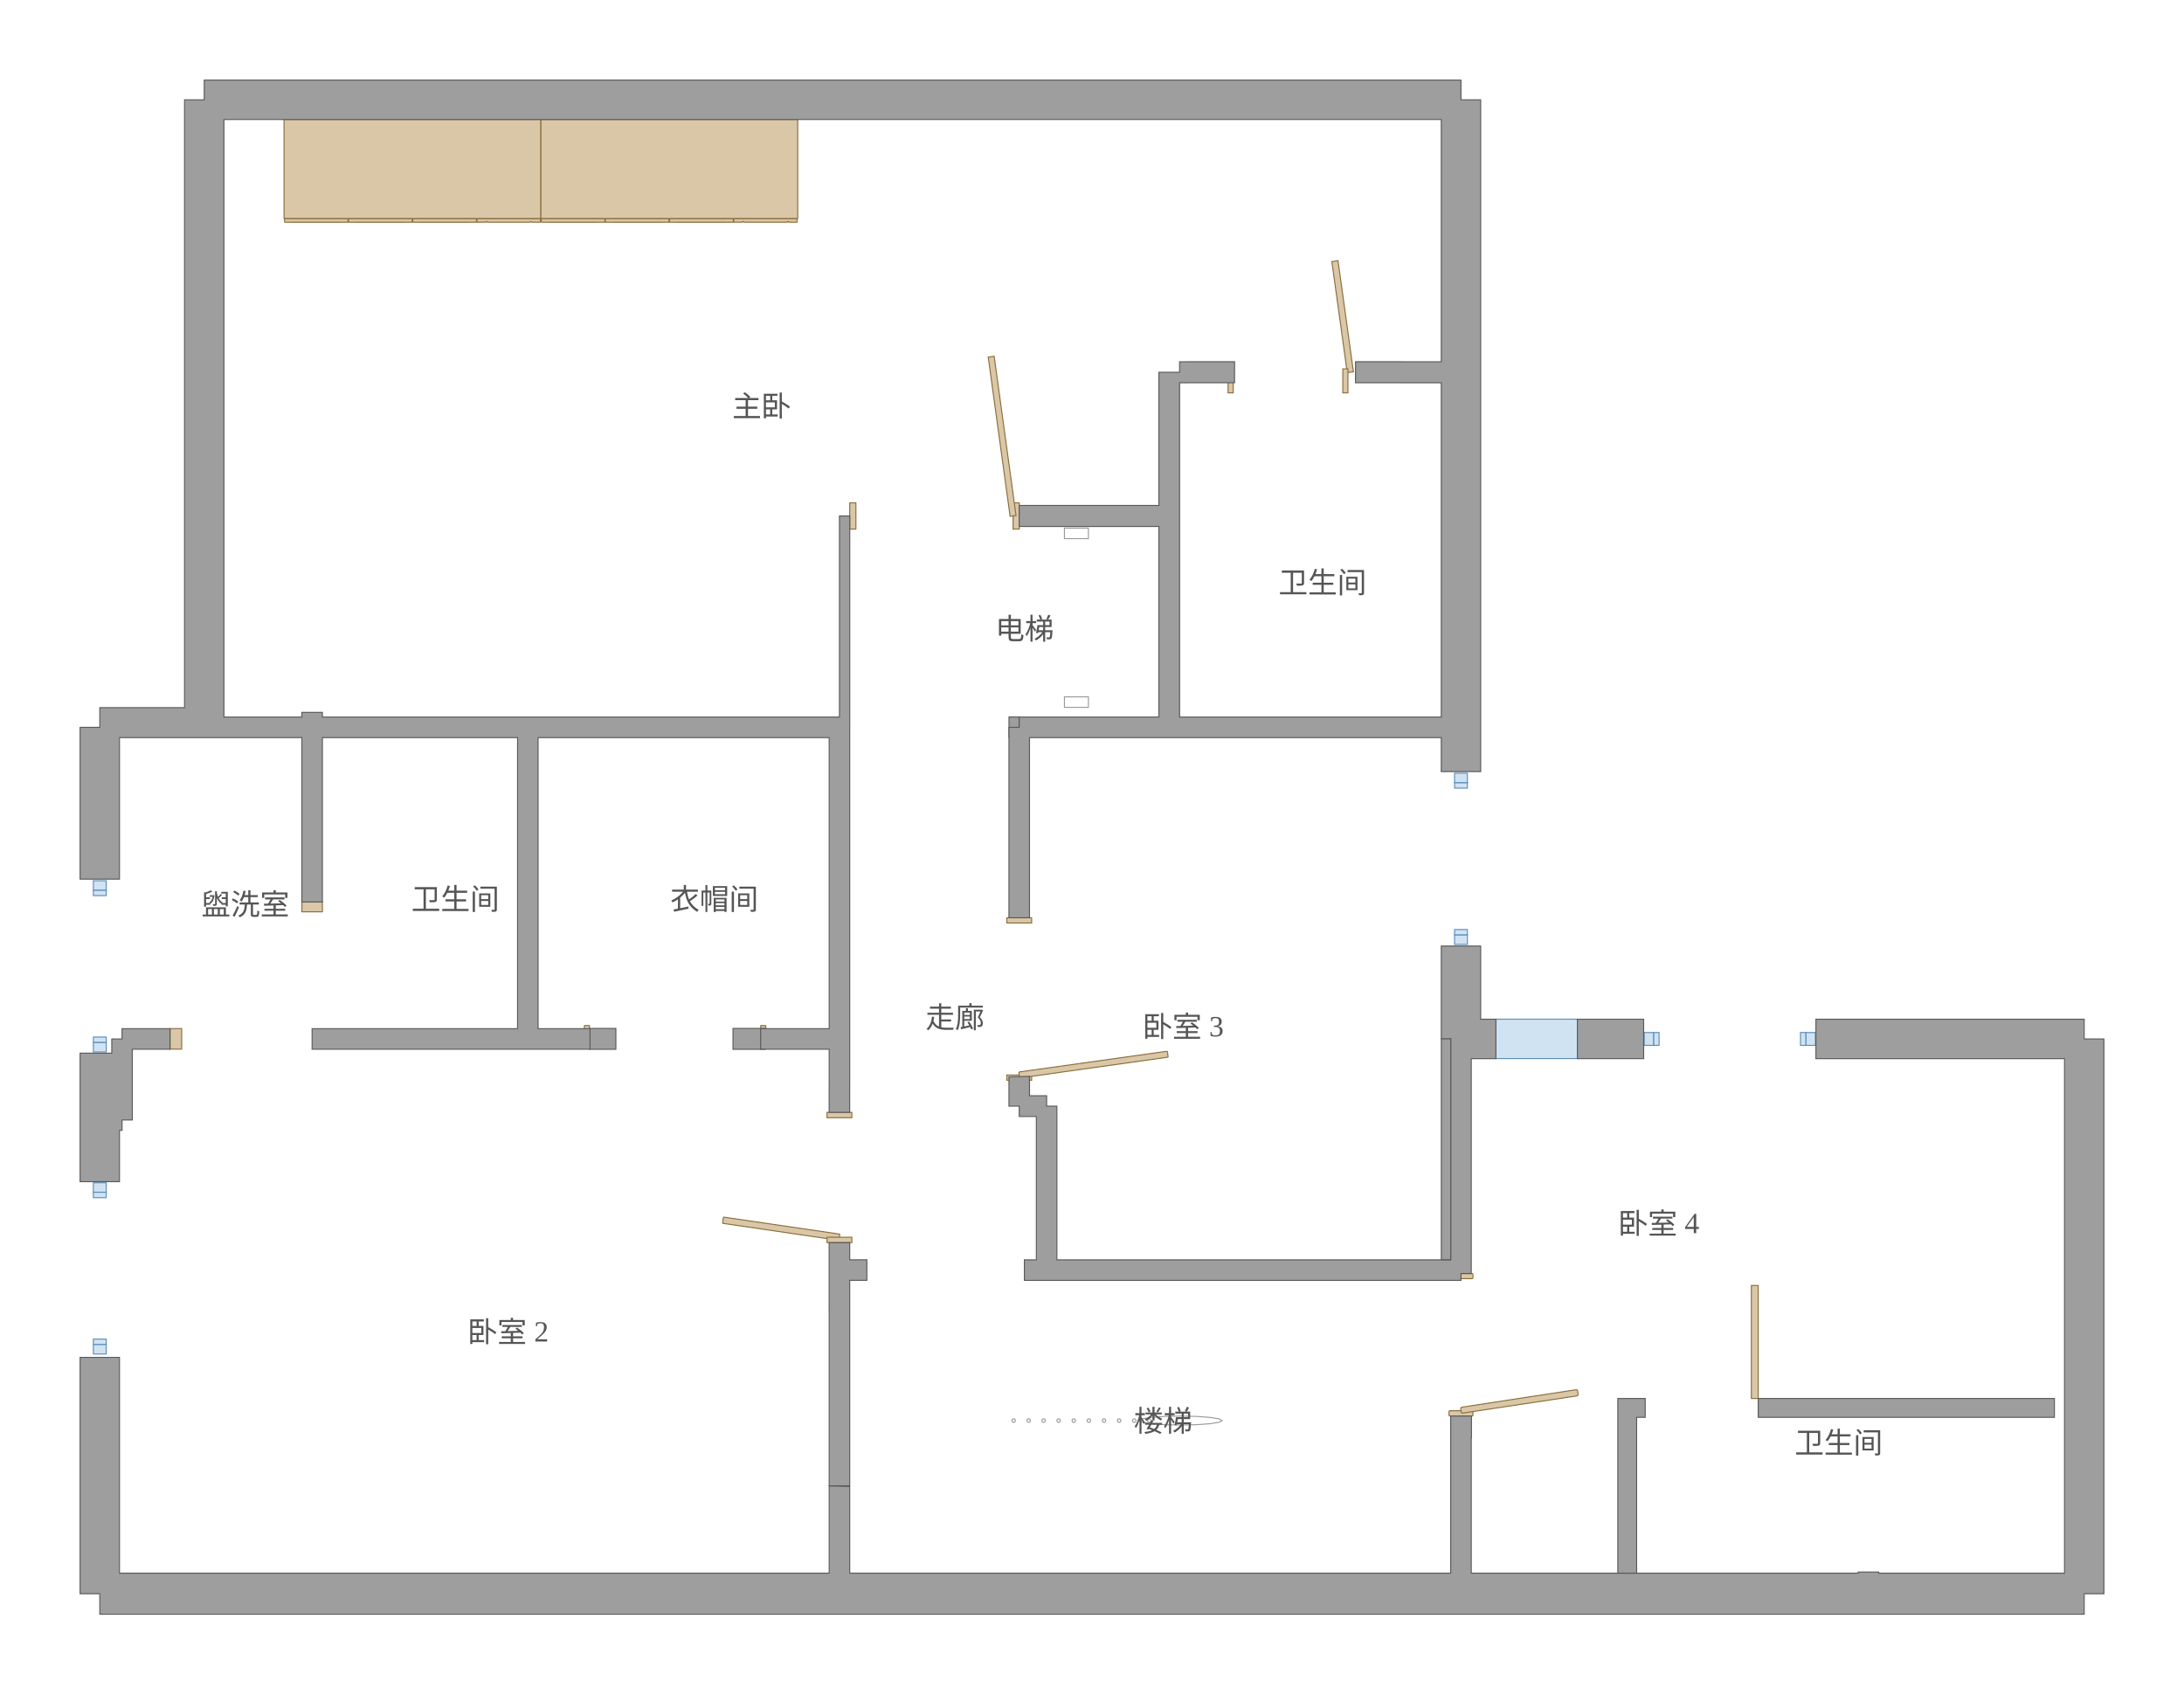
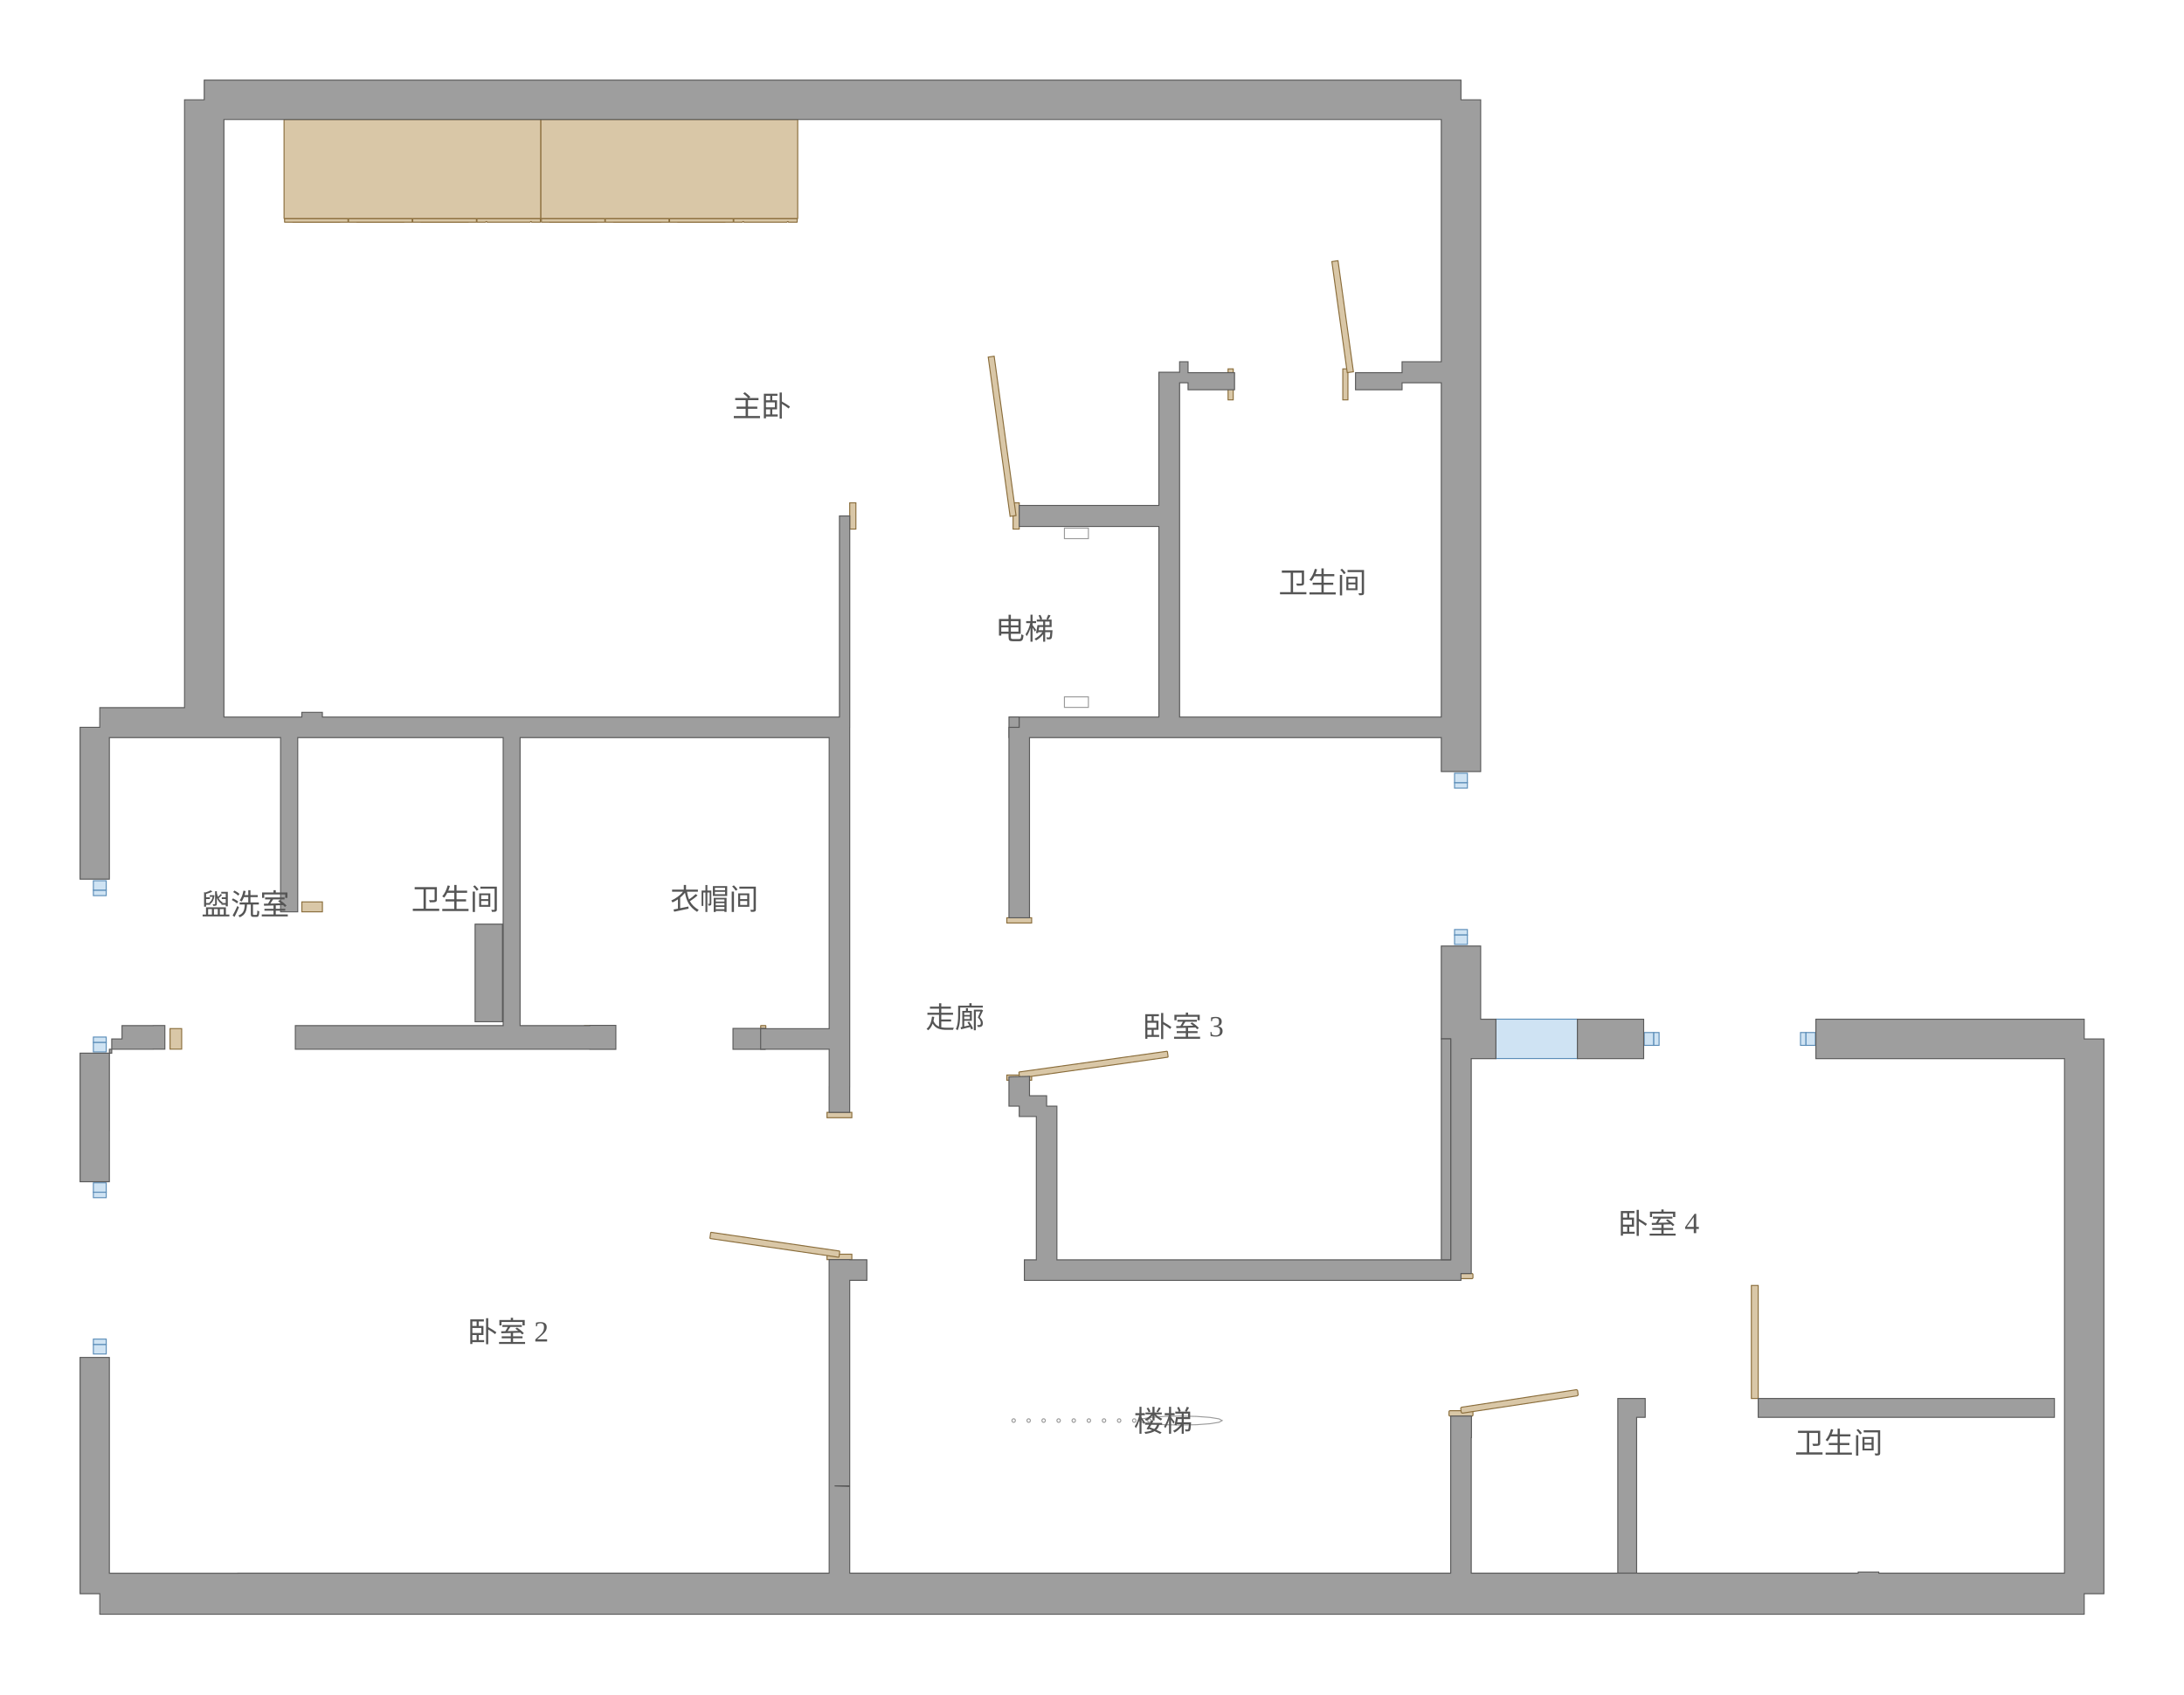
<svg xmlns="http://www.w3.org/2000/svg" viewBox="2006416 663074 8179170 6344652" data-floor="FF" data-units="slide EMU">
  <g class="stair" fill="none" stroke="#9a9a9a" stroke-width="3810" fill-rule="evenodd">
    <path data-name="墙_Landing_Guard" d="M6537863 5994324 L6571654 5988874 L6583517 5982463 L6571654 5976051 L6537863 5970602 L6487271 5966947 L6427574 5965666 L6367877 5966947 L6317283 5970602 L6283492 5976051 L6271566 5982463 L6283492 5988874 L6317283 5994324 L6367877 5997978 L6427574 5999261 L6487271 5997978 Z" />
    <path data-name="墙_Landing_Baluster.009" d="M5798092 5987208 L5796681 5985027 L5796233 5982463 L5796681 5979898 L5798092 5977718 L5800208 5976244 L5802644 5975732 L5805081 5976244 L5807196 5977718 L5808544 5979898 L5809056 5982463 L5808544 5985027 L5807196 5987208 L5805081 5988682 L5802644 5989195 L5800208 5988682 Z" />
    <path data-name="墙_Landing_Baluster.010" d="M5854198 5987208 L5852852 5985027 L5852338 5982463 L5852852 5979898 L5854198 5977718 L5856314 5976244 L5858750 5975732 L5861188 5976244 L5863304 5977718 L5864650 5979898 L5865163 5982463 L5864650 5985027 L5863304 5987208 L5861188 5988682 L5858750 5989195 L5856314 5988682 Z" />
    <path data-name="墙_Landing_Baluster.011" d="M5910304 5987208 L5908958 5985027 L5908444 5982463 L5908958 5979898 L5910304 5977718 L5912421 5976244 L5914857 5975732 L5917294 5976244 L5919409 5977718 L5920756 5979898 L5921269 5982463 L5920756 5985027 L5919409 5987208 L5917294 5988682 L5914857 5989195 L5912421 5988682 Z" />
    <path data-name="墙_Landing_Baluster.012" d="M5966474 5987208 L5965064 5985027 L5964552 5982463 L5965064 5979898 L5966474 5977718 L5968592 5976244 L5971028 5975732 L5973528 5976244 L5975645 5977718 L5976991 5979898 L5977504 5982463 L5976991 5985027 L5975645 5987208 L5973528 5988682 L5971028 5989195 L5968592 5988682 Z" />
    <path data-name="墙_Landing_Baluster.013" d="M6023094 5987208 L6021683 5985027 L6021171 5982463 L6021683 5979898 L6023094 5977718 L6025211 5976244 L6027647 5975732 L6030147 5976244 L6032264 5977718 L6033675 5979898 L6034124 5982463 L6033675 5985027 L6032264 5987208 L6030147 5988682 L6027647 5989195 L6025211 5988682 Z" />
    <path data-name="墙_Landing_Baluster.014" d="M6079713 5987208 L6078304 5985027 L6077853 5982463 L6078304 5979898 L6079713 5977718 L6081830 5976244 L6084267 5975732 L6086768 5976244 L6088883 5977718 L6090294 5979898 L6090743 5982463 L6090294 5985027 L6088883 5987208 L6086768 5988682 L6084267 5989195 L6081830 5988682 Z" />
    <path data-name="墙_Landing_Baluster.015" d="M6136332 5987208 L6134923 5985027 L6134473 5982463 L6134923 5979898 L6136332 5977718 L6138450 5976244 L6140949 5975732 L6143387 5976244 L6145503 5977718 L6146914 5979898 L6147426 5982463 L6146914 5985027 L6145503 5987208 L6143387 5988682 L6140949 5989195 L6138450 5988682 Z" />
    <path data-name="墙_Landing_Baluster.016" d="M6192952 5987208 L6191606 5985027 L6191092 5982463 L6191606 5979898 L6192952 5977718 L6195069 5976244 L6197568 5975732 L6200006 5976244 L6202122 5977718 L6203533 5979898 L6204045 5982463 L6203533 5985027 L6202122 5987208 L6200006 5988682 L6197568 5989195 L6195069 5988682 Z" />
    <path data-name="墙_Landing_Baluster.017" d="M6249636 5987208 L6248225 5985027 L6247713 5982463 L6248225 5979898 L6249636 5977718 L6251688 5976244 L6254188 5975732 L6256689 5976244 L6258741 5977718 L6260152 5979898 L6260664 5982463 L6260152 5985027 L6258741 5987208 L6256689 5988682 L6254188 5989195 L6251688 5988682 Z" />
    <path data-name="墙_Landing_Baluster.018" d="M6306255 5987208 L6304844 5985027 L6304332 5982463 L6304844 5979898 L6306255 5977718 L6308307 5976244 L6310807 5975732 L6313308 5976244 L6315361 5977718 L6316772 5979898 L6317283 5982463 L6316772 5985027 L6315361 5987208 L6313308 5988682 L6310807 5989195 L6308307 5988682 Z" />
    <path data-name="墙_Lift_Guide_Duo_-1" d="M6082535 2640628 L6082535 2680059 L5992764 2680059 L5992764 2640628 Z" />
    <path data-name="墙_Lift_Guide_Duo_1" d="M6082535 3272475 L6082535 3311906 L5992764 3311906 L5992764 3272475 Z" />
  </g>
  <g class="window" fill="#cfe3f3" stroke="#5b8db8" stroke-width="3810" fill-rule="evenodd">
    <path data-name="墙_Wall_FF_NarrowWindow_LowerInfill" d="M7913975 4626892 L7608757 4626892 L7608757 4479429 L7913975 4479429 Z" />
    <path data-name="墙_WD_07_10_Study 1 Window_LowerL" d="M7453774 4164306 L7453774 4143790 L7501866 4143790 L7501866 4164306 Z" />
    <path data-name="墙_WD_07_10_Study 1 Window_LowerR" d="M7453774 3614206 L7453774 3593689 L7501866 3593689 L7501866 3614206 Z" />
    <path data-name="墙_WD_07_10_Study 1 Window_OuterL" d="M7453774 4199570 L7453774 4164306 L7501866 4164306 L7501866 4199570 Z" />
    <path data-name="墙_WD_07_10_Study 1 Window_OuterR" d="M7453774 3593689 L7453774 3558425 L7501866 3558425 L7501866 3593689 Z" />
    <path data-name="墙_WD_08_11_Study 2 Window_LowerL" d="M8199188 4529438 L8219708 4529438 L8219708 4577524 L8199188 4577524 Z" />
    <path data-name="墙_WD_08_11_Study 2 Window_LowerR" d="M8749351 4529438 L8769870 4529438 L8769870 4577524 L8749351 4577524 Z" />
    <path data-name="墙_WD_08_11_Study 2 Window_OuterL" d="M8163921 4529438 L8199188 4529438 L8199188 4577524 L8163921 4577524 Z" />
    <path data-name="墙_WD_08_11_Study 2 Window_OuterR" d="M8769870 4529438 L8805137 4529438 L8805137 4577524 L8769870 4577524 Z" />
    <path data-name="墙_WD_10_16_Bedroom Window (Clear)_LowerL" d="M2404200 5127305 L2404200 5147821 L2356110 5147821 L2356110 5127305 Z" />
    <path data-name="墙_WD_10_16_Bedroom Window (Clear)_LowerR" d="M2404200 5677407 L2404200 5697924 L2356110 5697924 L2356110 5677407 Z" />
    <path data-name="墙_WD_10_16_Bedroom Window (Clear)_OuterL" d="M2404200 5092043 L2404200 5127305 L2356110 5127305 L2356110 5092043 Z" />
    <path data-name="墙_WD_10_16_Bedroom Window (Clear)_OuterR" d="M2404200 5697924 L2404200 5733186 L2356110 5733186 L2356110 5697924 Z" />
    <path data-name="墙_WD_11_17_Bedroom Window (Frosted)_LowerL" d="M2356110 4566881 L2356110 4546364 L2404200 4546364 L2404200 4566881 Z" />
    <path data-name="墙_WD_11_17_Bedroom Window (Frosted)_LowerR" d="M2356110 4016780 L2356110 3996264 L2404200 3996264 L2404200 4016780 Z" />
    <path data-name="墙_WD_11_17_Bedroom Window (Frosted)_OuterL" d="M2356110 4602145 L2356110 4566881 L2404200 4566881 L2404200 4602145 Z" />
    <path data-name="墙_WD_11_17_Bedroom Window (Frosted)_OuterR" d="M2356110 3996264 L2356110 3961000 L2404200 3961000 L2404200 3996264 Z" />
  </g>
  <g class="door" fill="#d9c7a7" stroke="#8a6d3b" stroke-width="3810" fill-rule="evenodd">
    <path data-name="墙_Wall_FF_MasterBath_DoorInfill" d="M3136919 4040246 L3213863 4040246 L3213863 4077432 L3136919 4077432 Z" />
    <path data-name="墙_Wall_FF_MasterBath_DoorInfill" d="M2686785 4591630 L2643181 4591630 L2643181 4514692 L2686785 4514692 Z" />
    <path data-name="墙_V39_DoorLeaf_Bath" d="M8565322 5476591 L8565322 5899794 L8590971 5899794 L8590971 5476591 Z" />
    <path data-name="墙_FrameJamb.028" d="M5869971 4099744 L5869971 4119235 L5776996 4119235 L5776996 4099744 Z" />
    <path data-name="墙_FrameJamb.029" d="M5869971 4688571 L5869971 4707997 L5776996 4707997 L5776996 4688571 Z" />
    <path data-name="墙_DoorLeaf.009" d="M5826562 4699342 L5827588 4699406 L6378777 4621955 L6379738 4621636 L6380507 4620929 L6380893 4620032 L6380957 4619007 L6378520 4601887 L6378199 4600927 L6377559 4600220 L6376660 4599772 L6375634 4599708 L5824445 4676966 L5823484 4677286 L5822778 4677991 L5822329 4678889 L5822266 4679851 L5824703 4697226 L5825023 4698188 L5825663 4698958 Z" />
    <path data-name="墙_PassageJamb_FF" d="M5211764 2545866 L5211764 2644283 L5188680 2644283 L5188680 2545866 Z" />
    <path data-name="墙_PassageJamb_FF.001" d="M5823484 2545866 L5823484 2644283 L5800401 2644283 L5800401 2545866 Z" />
    <path data-name="墙_PassageLeaf_FF" d="M5789307 2596709 L5707359 2000190 L5729610 1996984 L5811494 2593503 Z" />
    <path data-name="墙_Bifold slim jamb" d="M4213968 4503986 L4214032 4504305 L4214032 4585730 L4213968 4586116 L4213711 4586436 L4213455 4586629 L4213071 4586692 L4195757 4586692 L4195373 4586629 L4195053 4586436 L4194860 4586116 L4194795 4585730 L4194795 4504305 L4194860 4503986 L4195053 4503665 L4195373 4503407 L4195757 4503344 L4213071 4503344 L4213455 4503407 L4213711 4503665 Z" />
    <path data-name="墙_Bifold slim jamb.001" d="M4874421 4503986 L4874484 4504305 L4874484 4585730 L4874421 4586116 L4874164 4586436 L4873908 4586629 L4873522 4586692 L4856210 4586692 L4855825 4586629 L4855504 4586436 L4855313 4586116 L4855248 4585730 L4855248 4504305 L4855313 4503986 L4855504 4503665 L4855825 4503407 L4856210 4503344 L4873522 4503344 L4873908 4503407 L4874164 4503665 Z" />
    <path data-name="墙_Rear215 jamb" d="M7522384 5434222 L7522705 5435696 L7522705 5447236 L7522384 5448710 L7521552 5449929 L7520333 5450763 L7518858 5451084 L7436783 5451084 L7435307 5450763 L7434026 5449929 L7433192 5448710 L7432936 5447236 L7432936 5435696 L7433192 5434222 L7434026 5432939 L7435307 5432105 L7436783 5431849 L7518858 5431849 L7520333 5432105 L7521552 5432939 Z" />
    <path data-name="墙_Rear215 jamb.001" d="M7522384 5947842 L7522705 5949316 L7522705 5961819 L7522384 5963293 L7521552 5964511 L7520333 5965345 L7518858 5965666 L7436783 5965666 L7435307 5965345 L7434026 5964511 L7433192 5963293 L7432936 5961819 L7432936 5949316 L7433192 5947842 L7434026 5946624 L7435307 5945789 L7436783 5945469 L7518858 5945469 L7520333 5945789 L7521552 5946624 Z" />
    <path data-name="墙_DoorLeaf_Rear215" d="M7482437 5954381 L7484425 5954509 L7912117 5890011 L7914039 5889304 L7915514 5887958 L7916413 5886163 L7916476 5884176 L7914744 5871289 L7914104 5869365 L7912756 5867891 L7911026 5867058 L7908974 5866993 L7481347 5932261 L7479424 5932968 L7477948 5934314 L7477051 5936109 L7476986 5938096 L7478655 5950150 L7479294 5952073 L7480642 5953547 Z" />
    <path data-name="墙_WR_Carcass" d="M4031671 1110602 L4030772 1110217 L3071515 1110217 L3070616 1110602 L3070232 1111500 L3070232 1480798 L3070616 1481695 L3071515 1482081 L4030772 1482081 L4031671 1481695 L4032055 1480798 L4032055 1111500 Z" />
    <path data-name="墙_WR_Carcass" d="M4993495 1110602 L4992597 1110217 L4033338 1110217 L4032441 1110602 L4032055 1111500 L4032055 1480798 L4032441 1481695 L4033338 1482081 L4992597 1482081 L4993495 1481695 L4993879 1480798 L4993879 1111500 Z" />
    <path data-name="墙_WR_Door_L1" d="M3109602 1494519 L3109346 1493749 L3108961 1493172 L3108384 1492659 L3107807 1492468 L3107038 1492468 L3106461 1492659 L3105883 1493172 L3105499 1493749 L3105241 1494519 L3105241 1494519 L3104857 1494904 L3277024 1494904 L3276640 1494519 L3276640 1494519 L3276382 1493749 L3275998 1493172 L3275420 1492659 L3274843 1492468 L3274074 1492468 L3273497 1492659 L3272920 1493172 L3272535 1493749 L3272279 1494519 L3272279 1494519 L3271893 1494904 L3109988 1494904 L3109602 1494519 Z" />
    <path data-name="墙_WR_Door_L1" d="M3309341 1482081 L3309725 1482465 L3309725 1494519 L3309341 1494904 L3072540 1494904 L3072155 1494519 L3072155 1482465 L3072540 1482081 Z" />
    <path data-name="墙_WR_Door_L1" d="M4071426 1494519 L4071170 1493749 L4070784 1493172 L4070207 1492659 L4069631 1492468 L4068861 1492468 L4068285 1492659 L4067706 1493172 L4067322 1493749 L4067066 1494519 L4067066 1494519 L4066681 1494904 L4238847 1494904 L4238463 1494519 L4238463 1494519 L4238206 1493749 L4237822 1493172 L4237245 1492659 L4236667 1492468 L4235897 1492468 L4235321 1492659 L4234744 1493172 L4234358 1493749 L4234102 1494519 L4234102 1494519 L4233717 1494904 L4071811 1494904 L4071426 1494519 Z" />
    <path data-name="墙_WR_Door_L1" d="M4271164 1482081 L4271550 1482465 L4271550 1494519 L4271164 1494904 L4034364 1494904 L4033980 1494519 L4033980 1482465 L4034364 1482081 Z" />
    <path data-name="墙_WR_Door_L2" d="M3349097 1494519 L3348839 1493749 L3348456 1493172 L3347879 1492659 L3347301 1492468 L3346531 1492468 L3345954 1492659 L3345378 1493172 L3344992 1493749 L3344736 1494519 L3344736 1494519 L3344351 1494904 L3517479 1494904 L3517095 1494519 L3517095 1494519 L3516838 1493749 L3516454 1493172 L3515877 1492659 L3515299 1492468 L3514529 1492468 L3513953 1492659 L3513376 1493172 L3512990 1493749 L3512734 1494519 L3512734 1494519 L3512351 1494904 L3349481 1494904 L3349097 1494519 Z" />
    <path data-name="墙_WR_Door_L2" d="M3549797 1482081 L3550182 1482465 L3550182 1494519 L3549797 1494904 L3312033 1494904 L3311649 1494519 L3311649 1482465 L3312033 1482081 Z" />
    <path data-name="墙_WR_Door_L2" d="M4310920 1494519 L4310663 1493749 L4310279 1493172 L4309702 1492659 L4309124 1492468 L4308355 1492468 L4307778 1492659 L4307201 1493172 L4306816 1493749 L4306560 1494519 L4306560 1494519 L4306176 1494904 L4479303 1494904 L4478919 1494519 L4478919 1494519 L4478663 1493749 L4478277 1493172 L4477700 1492659 L4477124 1492468 L4476354 1492468 L4475776 1492659 L4475199 1493172 L4474815 1493749 L4474558 1494519 L4474558 1494519 L4474174 1494904 L4311304 1494904 L4310920 1494519 Z" />
    <path data-name="墙_WR_Door_L2" d="M4511620 1482081 L4512005 1482465 L4512005 1494519 L4511620 1494904 L4273858 1494904 L4273473 1494519 L4273473 1482465 L4273858 1482081 Z" />
    <path data-name="墙_WR_Door_R1" d="M3589808 1494519 L3589552 1493814 L3589104 1493172 L3588527 1492724 L3587758 1492468 L3586988 1492468 L3586219 1492724 L3585640 1493172 L3585192 1493814 L3584936 1494519 L3584936 1494519 L3584550 1494904 L3758192 1494904 L3757807 1494519 L3757807 1494519 L3757551 1493814 L3757102 1493172 L3756525 1492724 L3755756 1492468 L3754986 1492468 L3754217 1492724 L3753639 1493172 L3753190 1493814 L3752934 1494519 L3752934 1494519 L3752550 1494904 L3590194 1494904 L3589808 1494519 Z" />
    <path data-name="墙_WR_Door_R1" d="M3790254 1482081 L3790637 1482465 L3790637 1494519 L3790254 1494904 L3552490 1494904 L3552105 1494519 L3552105 1482465 L3552490 1482081 Z" />
    <path data-name="墙_WR_Door_R1" d="M4551632 1494519 L4551376 1493814 L4550927 1493172 L4550350 1492724 L4549581 1492468 L4548812 1492468 L4548042 1492724 L4547464 1493172 L4547015 1493814 L4546759 1494519 L4546759 1494519 L4546375 1494904 L4720016 1494904 L4719632 1494519 L4719632 1494519 L4719374 1493814 L4718925 1493172 L4718349 1492724 L4717579 1492468 L4716810 1492468 L4716040 1492724 L4715464 1493172 L4715015 1493814 L4714757 1494519 L4714757 1494519 L4714373 1494904 L4552017 1494904 L4551632 1494519 Z" />
    <path data-name="墙_WR_Door_R1" d="M4752077 1482081 L4752461 1482465 L4752461 1494519 L4752077 1494904 L4514314 1494904 L4513928 1494519 L4513928 1482465 L4514314 1482081 Z" />
    <path data-name="墙_WR_Door_R2" d="M3830265 1494519 L3830008 1493814 L3829559 1493172 L3828983 1492724 L3828213 1492468 L3827444 1492468 L3826674 1492724 L3826097 1493172 L3825649 1493814 L3825391 1494519 L3825391 1494519 L3825007 1494904 L3792946 1494904 L3792562 1494519 L3792562 1482465 L3792946 1482081 L4029747 1482081 L4030132 1482465 L4030132 1494519 L4029747 1494904 L3997685 1494904 L3997301 1494519 L3997301 1494519 L3997046 1493814 L3996597 1493172 L3996019 1492724 L3995249 1492468 L3994480 1492468 L3993710 1492724 L3993133 1493172 L3992685 1493814 L3992429 1494519 L3992429 1494519 L3992043 1494904 L3830649 1494904 L3830265 1494519 Z" />
    <path data-name="墙_WR_Door_R2" d="M4792089 1494519 L4791831 1493814 L4791383 1493172 L4790806 1492724 L4790036 1492468 L4789267 1492468 L4788498 1492724 L4787921 1493172 L4787472 1493814 L4787215 1494519 L4787215 1494519 L4786831 1494904 L4754769 1494904 L4754385 1494519 L4754385 1482465 L4754769 1482081 L4991570 1482081 L4991956 1482465 L4991956 1494519 L4991570 1494904 L4959510 1494904 L4959125 1494519 L4959125 1494519 L4958869 1493814 L4958420 1493172 L4957842 1492724 L4957073 1492468 L4956303 1492468 L4955534 1492724 L4954957 1493172 L4954508 1493814 L4954252 1494519 L4954252 1494519 L4953867 1494904 L4792473 1494904 L4792089 1494519 Z" />
-     <path data-name="墙_v42_DoorLeaf_Room199" d="M7051925 2058470 L6994280 1642578 L7017363 1639308 L7075009 2055200 Z" />
-     <path data-name="墙_v42_Room199_Jamb" d="M6624875 2044363 L6624875 2134133 L6605639 2134133 L6605639 2044363 Z" />
-     <path data-name="墙_v42_Room199_Jamb.001" d="M7054490 2044363 L7054490 2134133 L7035253 2134133 L7035253 2044363 Z" />
-     <path data-name="墙_v42_DoorLeaf.014" d="M4716745 5220876 L4717450 5220812 L5149822 5284100 L5150463 5284420 L5151040 5285062 L5151297 5285959 L5151297 5286921 L5148860 5305132 L5148539 5306094 L5148026 5306863 L5147385 5307312 L5146616 5307440 L4714244 5244088 L4713539 5243767 L4713026 5243190 L4712769 5242293 L4712769 5241267 L4715270 5223056 L4715526 5222094 L4716039 5221325 Z" />
-     <path data-name="墙_v42_FrameJamb.048" d="M5196567 4828325 L5196567 4848459 L5103590 4848459 L5103590 4828325 Z" />
-     <path data-name="墙_v42_FrameJamb.049" d="M5196566 5296026 L5196566 5316225 L5103590 5316225 L5103590 5296026 Z" />
+     <path data-name="墙_v46_Room199_Jamb" d="M6605639 2097969 L6605639 2044363 L6615962 2044363 L6624875 2044363 L6624875 2106882 L6624875 2160423 L6614487 2160423 L6605639 2160423 Z" />
+     <path data-name="墙_v46_Room199_Jamb.001" d="M7035253 2097969 L7035253 2044363 L7045577 2044363 L7054490 2044363 L7054490 2106882 L7054490 2160423 L7044102 2160423 L7035253 2160423 Z" />
+     <path data-name="墙_v46_DoorLeaf_Room199" d="M7048526 1864374 L7075009 2055200 L7062505 2056995 L7051925 2058470 L7020698 1833404 L6994280 1642578 L7006783 1640783 L7017363 1639308 Z" />
+     <path data-name="墙_v46_FrameJamb.048" d="M5103590 4837622 L5103590 4828325 L5153605 4828325 L5196567 4828325 L5196567 4839161 L5196567 4848459 L5146552 4848459 L5103590 4848459 Z" />
+     <path data-name="墙_v46_FrameJamb.049" d="M5103590 5368868 L5103590 5359507 L5153605 5359507 L5196566 5359507 L5196566 5370407 L5196566 5379705 L5146552 5379705 L5103590 5379705 Z" />
+     <path data-name="墙_v46_DoorLeaf.014" d="M4666986 5300964 L4666666 5300771 L4666217 5300643 L4665960 5300323 L4665640 5300002 L4665511 5299553 L4665319 5299104 L4665319 5298655 L4665319 5298078 L4666666 5288268 L4667820 5279868 L4667948 5279419 L4668076 5278906 L4668333 5278585 L4668653 5278201 L4668974 5277944 L4669359 5277752 L4669744 5277688 L4670192 5277624 L4928987 5315391 L5149501 5347580 L5149886 5347708 L5150271 5347901 L5150527 5348157 L5150848 5348542 L5150976 5348927 L5151168 5349440 L5151168 5349888 L5151168 5350401 L5149886 5360212 L5148732 5368612 L5148604 5369061 L5148475 5369574 L5148219 5369894 L5147898 5370343 L5147578 5370536 L5147193 5370792 L5146808 5370792 L5146359 5370856 L4887500 5333089 Z" />
  </g>
  <g class="wall" fill="#9E9E9E" stroke="#595959" stroke-width="3810" fill-rule="evenodd">
    <path data-name="墙_GF_Wall_Shell" d="M4751499 4592271 L4872048 4592271 L4872048 4514050 L4751499 4514050 Z" />
-     <path data-name="墙_GF_Wall_Shell" d="M4215443 4592271 L4312908 4592271 L4312908 4514050 L4215443 4514050 Z" />
-     <path data-name="墙_FF_Wall_Shell" d="M2643053 4591951 L2501986 4591951 L2501986 4856871 L2463513 4856871 L2463513 4895660 L2453896 4895660 L2453896 5087939 L2380156 5087939 L2306416 5087939 L2306416 4856871 L2306416 4606697 L2380156 4606697 L2425040 4606697 L2425040 4553481 L2463513 4553481 L2463513 4515013 L2643053 4515013 Z" />
-     <path data-name="墙_FF_Wall_Shell" d="M8965441 6549683 L9042387 6549683 L9042387 6553851 L9738105 6553851 L9738105 6053052 L9738105 4627213 L8807060 4627213 L8807060 4553481 L8807060 4479622 L9811845 4479622 L9811845 4553481 L9885586 4553481 L9885586 6053052 L9885586 6630789 L9811845 6630789 L9811845 6707726 L9003914 6707726 L8029266 6707726 L7477820 6707726 L5938902 6707726 L5150207 6707726 L2380156 6707726 L2380156 6630789 L2306416 6630789 L2306416 5745882 L2380156 5745882 L2453896 5745882 L2453896 6553851 L5111734 6553851 L5111734 6226739 L5143731 6227701 L5188680 6229496 L5188680 6553851 L5938902 6553851 L7439347 6553851 L7439347 5965666 L7516293 5965666 L7517063 5965666 L7517063 6046322 L7516293 6046322 L7516293 6553851 L7529118 6553851 L8029266 6553851 L8965441 6553851 Z" />
    <path data-name="墙_FF_Wall_Shell" d="M5842721 5380557 L5887606 5380557 L5887606 4843920 L5823484 4843920 L5823484 4805066 L5785011 4805066 L5785011 4695494 L5861957 4693571 L5861957 4766214 L5926079 4766214 L5926079 4805066 L5964552 4805066 L5964552 5380557 L7439347 5380557 L7439347 4553481 L7404080 4553481 L7404080 4205596 L7477820 4205596 L7551561 4205596 L7551561 4479622 L7608629 4479622 L7608629 4553481 L7608629 4627213 L7516293 4627213 L7516293 5431849 L7477820 5431849 L7477820 5457495 L5926079 5457495 L5842721 5457495 Z" />
    <path data-name="墙_FF_Wall_Shell" d="M8161998 4553481 L8161998 4479622 L8029266 4479622 L7913847 4479622 L7913847 4553481 L7913847 4627213 L8029266 4627213 L8161998 4627213 Z" />
    <path data-name="墙_Wall_FF_Corridor_NorthEnd_Infill" d="M5822971 3424748 L5785139 3424748 L5785139 3347810 L5822971 3347810 Z" />
    <path data-name="墙_Wall_FF_Study_North_FlushInfill" d="M7439475 5380236 L7404208 5380236 L7404208 4553160 L7439475 4553160 Z" />
    <path data-name="墙_V39_Partition_Bed_Bath_S" d="M8065174 5899794 L8065174 6553833 L8135707 6553833 L8135707 5970328 L8167768 5970328 L8167768 5899794 Z" />
    <path data-name="墙_V39_Partition_Bed_Bath_W" d="M8590971 5899794 L8590971 5970328 L9700274 5970328 L9700274 5899794 Z" />
-     <path data-name="墙_FF_Wall_Shell" d="M5111605 5566363 L5111605 5316289 L5188680 5316289 L5188679 5380410 L5252801 5380410 L5252801 5457356 L5188679 5457356 L5188679 5566363 L5188680 5566363 L5188680 6226815 L5111734 6226815 L5111734 5566363 Z M6455722 2017496 L6629813 2017496 L6629812 2096238 L6455722 2096238 L6455722 2096424 L6424047 2096424 L6424047 2595107 L6424047 3348130 L7404080 3348130 L7404080 2170733 L7404080 2096424 L7257242 2096424 L7257242 2096238 L7082896 2096238 L7082896 2017496 L7257242 2017496 L7257242 2017693 L7404080 2017693 L7404080 1110537 L2845038 1110537 L2845038 1368278 L2845038 3348130 L3136789 3348130 L3136789 3330499 L3213735 3330499 L3213735 3348130 L3983195 3348130 L5150207 3348130 L5150207 2595107 L5188808 2595107 L5188808 3386599 L5188680 3386599 L5188680 4553481 L5188680 4732784 L5188551 4732784 L5188551 4828325 L5111605 4828325 L5111605 4732784 L5111734 4732784 L5111734 4591951 L4855055 4591951 L4855055 4515013 L5111734 4515013 L5111734 3425068 L4021668 3425068 L4021668 4515013 L4216149 4515013 L4216149 4591951 L3983195 4591951 L3175262 4591951 L3175262 4515013 L3944722 4515013 L3944722 3425068 L3213735 3425068 L3213735 4040502 L3136789 4040502 L3136789 3425068 L2771297 3425068 L2453896 3425068 L2453896 3954974 L2380156 3954974 L2306416 3954974 L2306416 3386599 L2380156 3386599 L2380156 3368967 L2380156 3312868 L2697557 3312868 L2697557 1368278 L2697557 1036807 L2771297 1036807 L2771297 963075 L7477820 963074 L7477820 1036807 L7551561 1036807 L7551561 2070138 L7551561 2170733 L7551561 3386599 L7551561 3552334 L7477820 3552334 L7404080 3552334 L7404080 3425068 L6385253 3425068 L5861957 3425068 L5861957 4099744 L5785011 4099744 L5785011 3386599 L5823484 3386599 L5823484 3348130 L6346395 3348130 L6346395 2634473 L5823484 2634473 L5823484 2555740 L6346395 2555740 L6346395 2057059 L6424047 2057059 L6424047 2017693 L6455722 2017693 Z" />
+     <path data-name="墙_GF_Wall_Shell" d="M5111605 5566363 L5111605 5379769 L5188679 5379769 L5188679 5380410 L5252801 5380410 L5252801 5457356 L5188679 5457356 L5188679 5566363 L5188680 5566363 L5188680 6226815 L5133996 6226815 L5133987 6227408 L5143731 6227701 L5188680 6229496 L5188680 6553851 L5938902 6553851 L7439347 6553851 L7439347 5965666 L7516293 5965666 L7517063 5965666 L7517063 6046322 L7516293 6046322 L7516293 6553851 L7529118 6553851 L8029266 6553851 L8965441 6553851 L8965441 6549683 L9042387 6549683 L9042387 6553851 L9738105 6553851 L9738105 6053052 L9738105 4627213 L8807060 4627213 L8807060 4553481 L8807060 4479622 L9811845 4479622 L9811845 4553481 L9885586 4553481 L9885586 6053052 L9885586 6630789 L9811845 6630789 L9811845 6707726 L9003914 6707726 L8029266 6707726 L7477820 6707726 L5938902 6707726 L5150207 6707726 L2380156 6707726 L2380156 6630789 L2306416 6630789 L2306416 6624367 L2306286 6624367 L2306286 5746095 L2415934 5746095 L2415934 6554154 L2896974 6554154 L2896974 6553851 L5111734 6553851 L5111734 6226739 L5111734 5566363 Z M2424911 4553564 L2463384 4553564 L2463384 4503549 L2580214 4503549 L2580214 4503229 L2623816 4503229 L2623816 4591716 L2580214 4591716 L2580214 4592037 L2424911 4592037 Z M2424911 4592037 L2424911 4606785 L2416062 4606785 L2416062 4592037 Z M2416062 4606785 L2416062 4895780 L2415934 4895780 L2415934 5088081 L2306286 5088081 L2306286 4606785 Z M2380026 3354172 L2380156 3354172 L2380156 3312868 L2697557 3312868 L2697557 1368278 L2697557 1036807 L2771297 1036807 L2771297 963075 L7477820 963074 L7477820 1036807 L7551561 1036807 L7551561 2070138 L7551561 2170733 L7551561 3386599 L7551561 3552334 L7477820 3552334 L7404080 3552334 L7404080 3425068 L6385253 3425068 L5861957 3425068 L5861957 4099744 L5785011 4099744 L5785011 3386599 L5823484 3386599 L5823484 3348130 L6346395 3348130 L6346395 2634473 L5823484 2634473 L5823484 2555740 L6346395 2555740 L6346395 2057059 L6424047 2057059 L6424047 2017693 L6455722 2017693 L6455722 2058534 L6629812 2058534 L6629812 2122527 L6455722 2122527 L6455722 2096424 L6424047 2096424 L6424047 2595107 L6424047 3348130 L7404080 3348130 L7404080 2170733 L7404080 2096424 L7257242 2096424 L7257242 2122527 L7082896 2122527 L7082896 2058534 L7257242 2058534 L7257242 2017693 L7404080 2017693 L7404080 1110537 L2845038 1110537 L2845038 1368278 L2845038 3348130 L3136789 3348130 L3136789 3330499 L3213735 3330499 L3213735 3348130 L3983195 3348130 L5150207 3348130 L5150207 2595107 L5188808 2595107 L5188808 3386599 L5188680 3386599 L5188680 4553481 L5188680 4732784 L5188551 4732784 L5188551 4828325 L5111605 4828325 L5111605 4732784 L5111734 4732784 L5111734 4591951 L4855055 4591951 L4855055 4515013 L5111734 4515013 L5111734 3425068 L4500014 3425068 L4500014 3425026 L3954211 3425026 L3954211 4503549 L4215314 4503549 L4215314 4502588 L4312779 4502588 L4312779 4592358 L4215314 4592358 L4215314 4592037 L3112423 4592037 L3112423 4503549 L3890859 4503549 L3890859 3425026 L3121400 3425026 L3121400 4077462 L3057278 4077462 L3057278 3425026 L2415934 3425026 L2415934 3954990 L2306286 3954990 L2306286 3386554 L2380026 3386554 Z M3888294 4123630 L3888294 4489122 L3785699 4489122 L3785699 4123630 Z" />
  </g>
  <g class="rooms" font-size="110" fill="#555" text-anchor="middle" dominant-baseline="middle">
    <text transform="translate(6959317 2845303) scale(1000)">卫生间</text>
    <text transform="translate(5843774 3018801) scale(1000)">电梯</text>
    <text transform="translate(3711714 4030807) scale(1000)">卫生间</text>
    <text transform="translate(6362646 5984751) scale(1000)">楼梯</text>
    <text transform="translate(6438115 4508594) scale(1000)">卧室 3</text>
    <text transform="translate(5582633 4473513) scale(1000)">走廊</text>
    <text transform="translate(4858363 2185327) scale(1000)">主卧</text>
    <text transform="translate(3910134 5651430) scale(1000)">卧室 2</text>
    <text transform="translate(4681687 4030806) scale(1000)">衣帽间</text>
    <text transform="translate(2925250 4050444) scale(1000)">盥洗室</text>
    <text transform="translate(8892342 6066510) scale(1000)">卫生间</text>
    <text transform="translate(8219065 5245754) scale(1000)">卧室 4</text>
  </g>
</svg>
